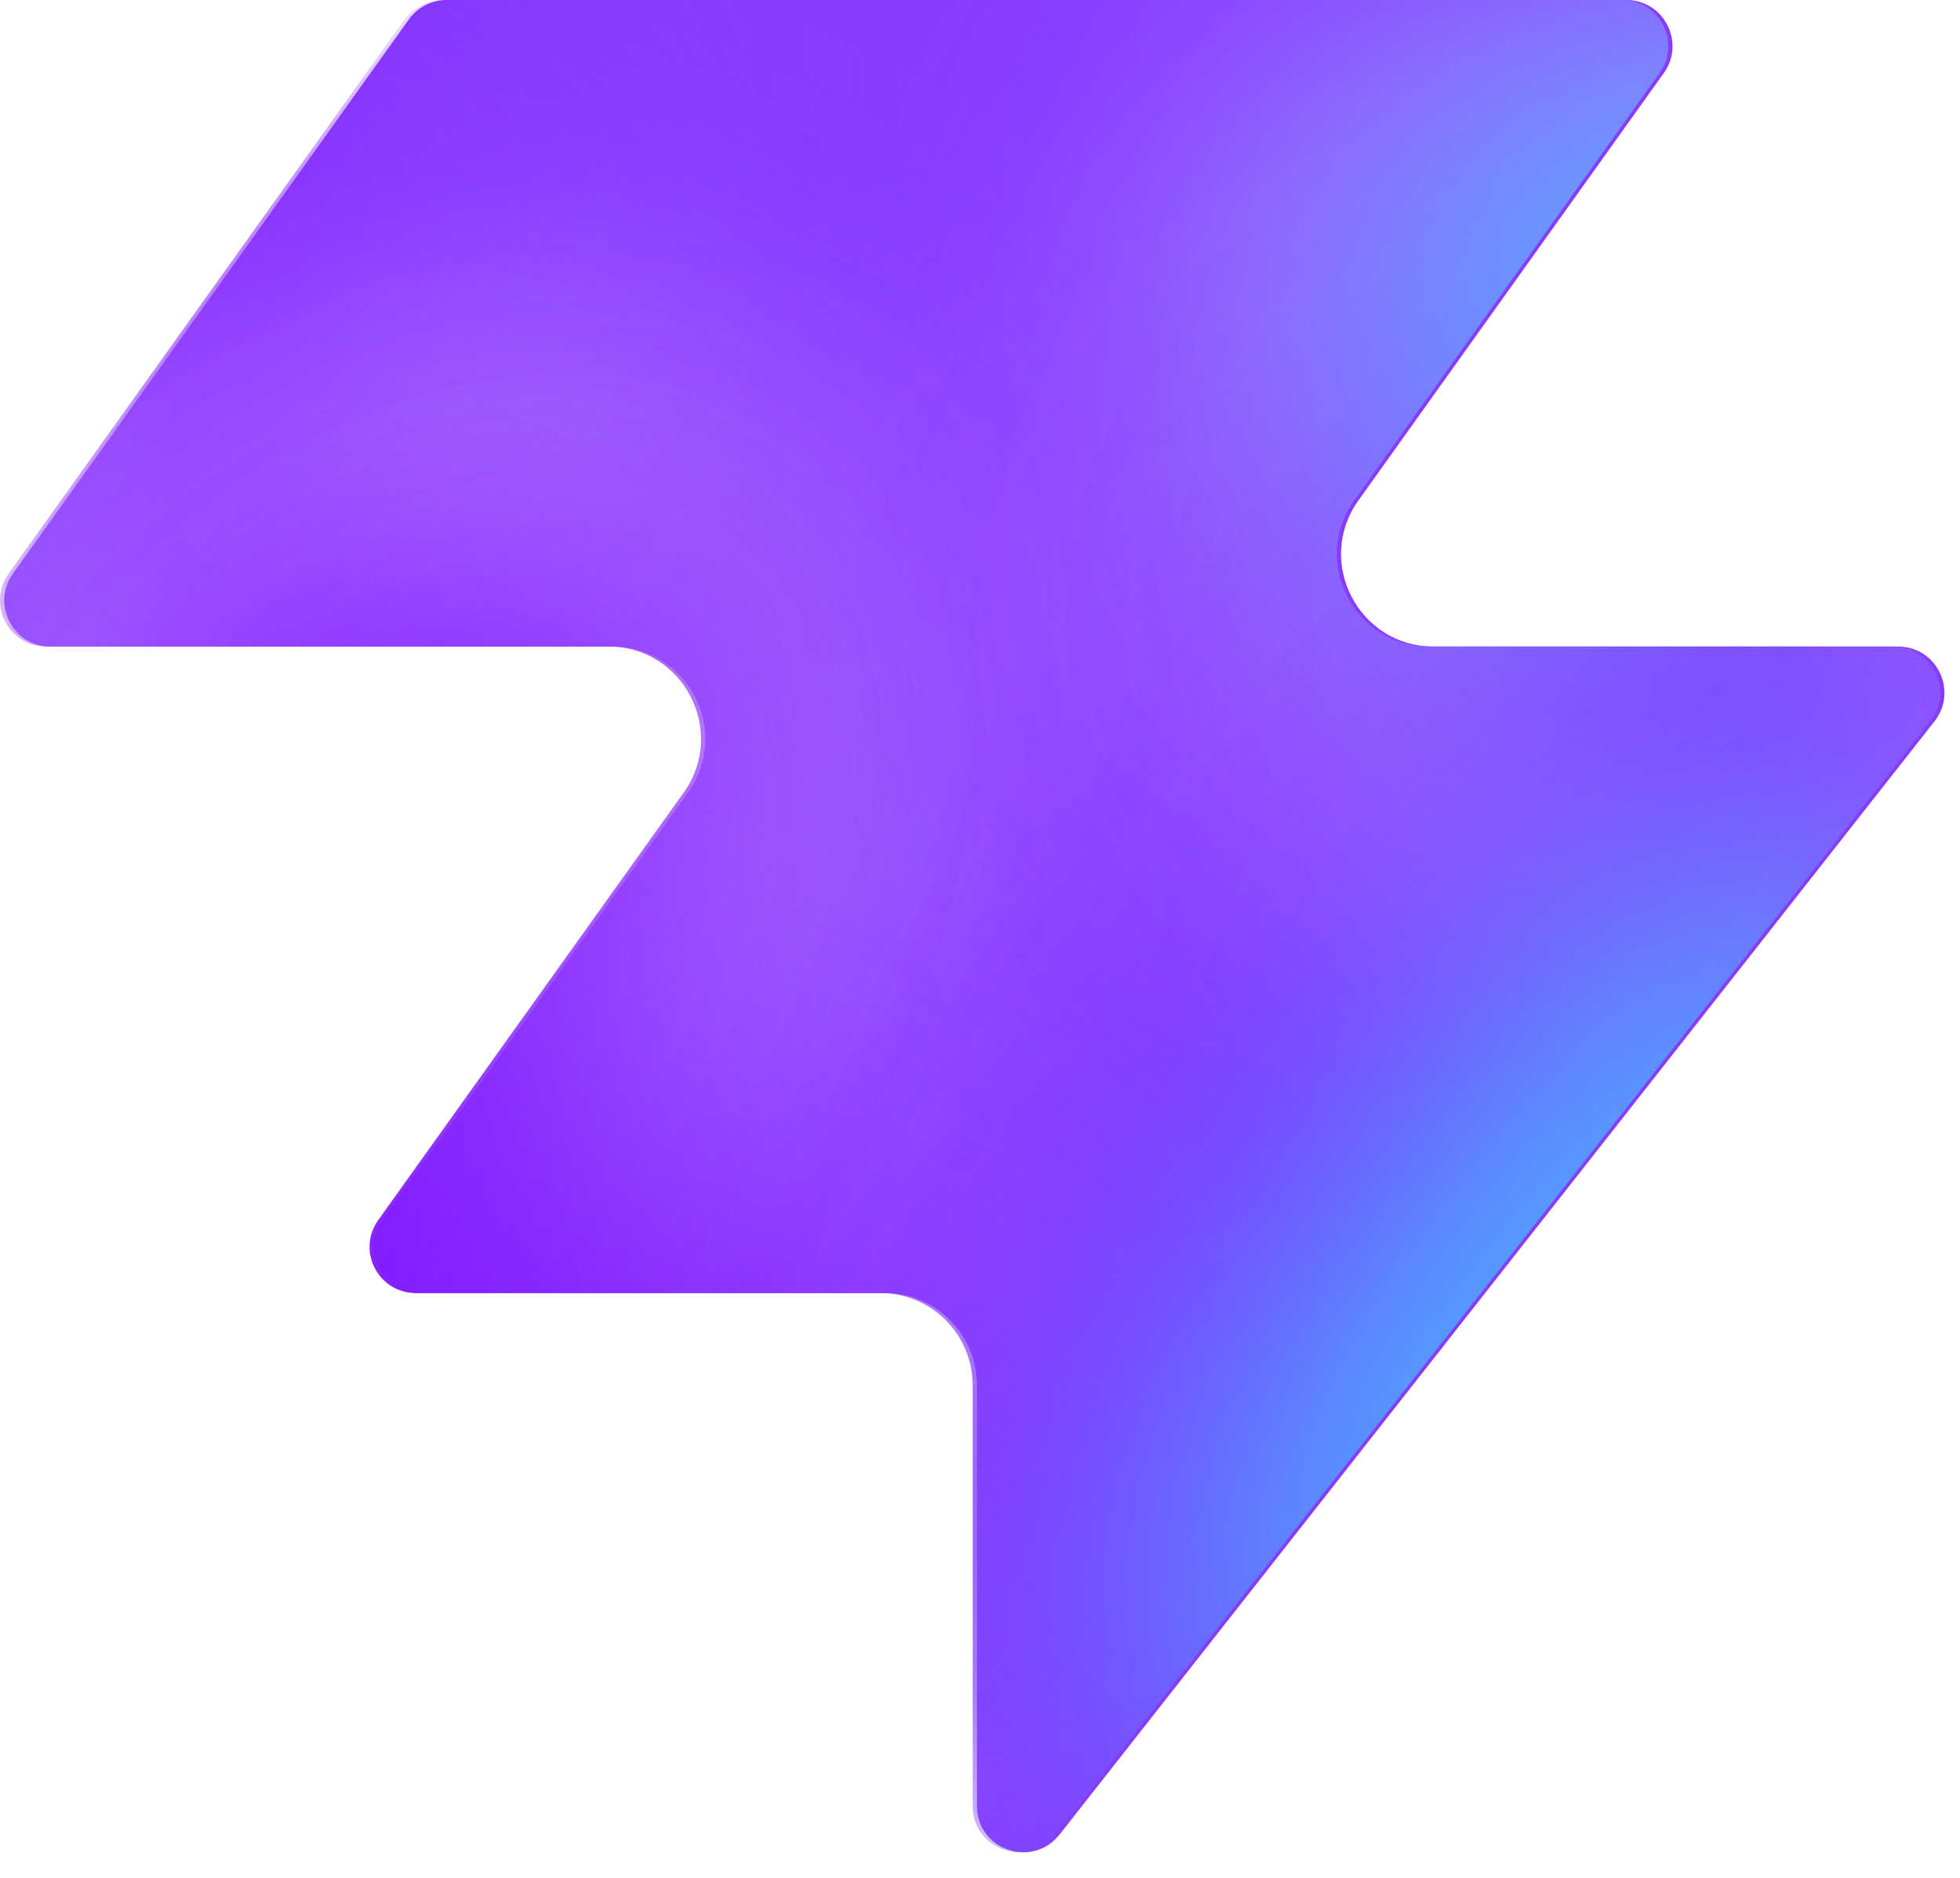
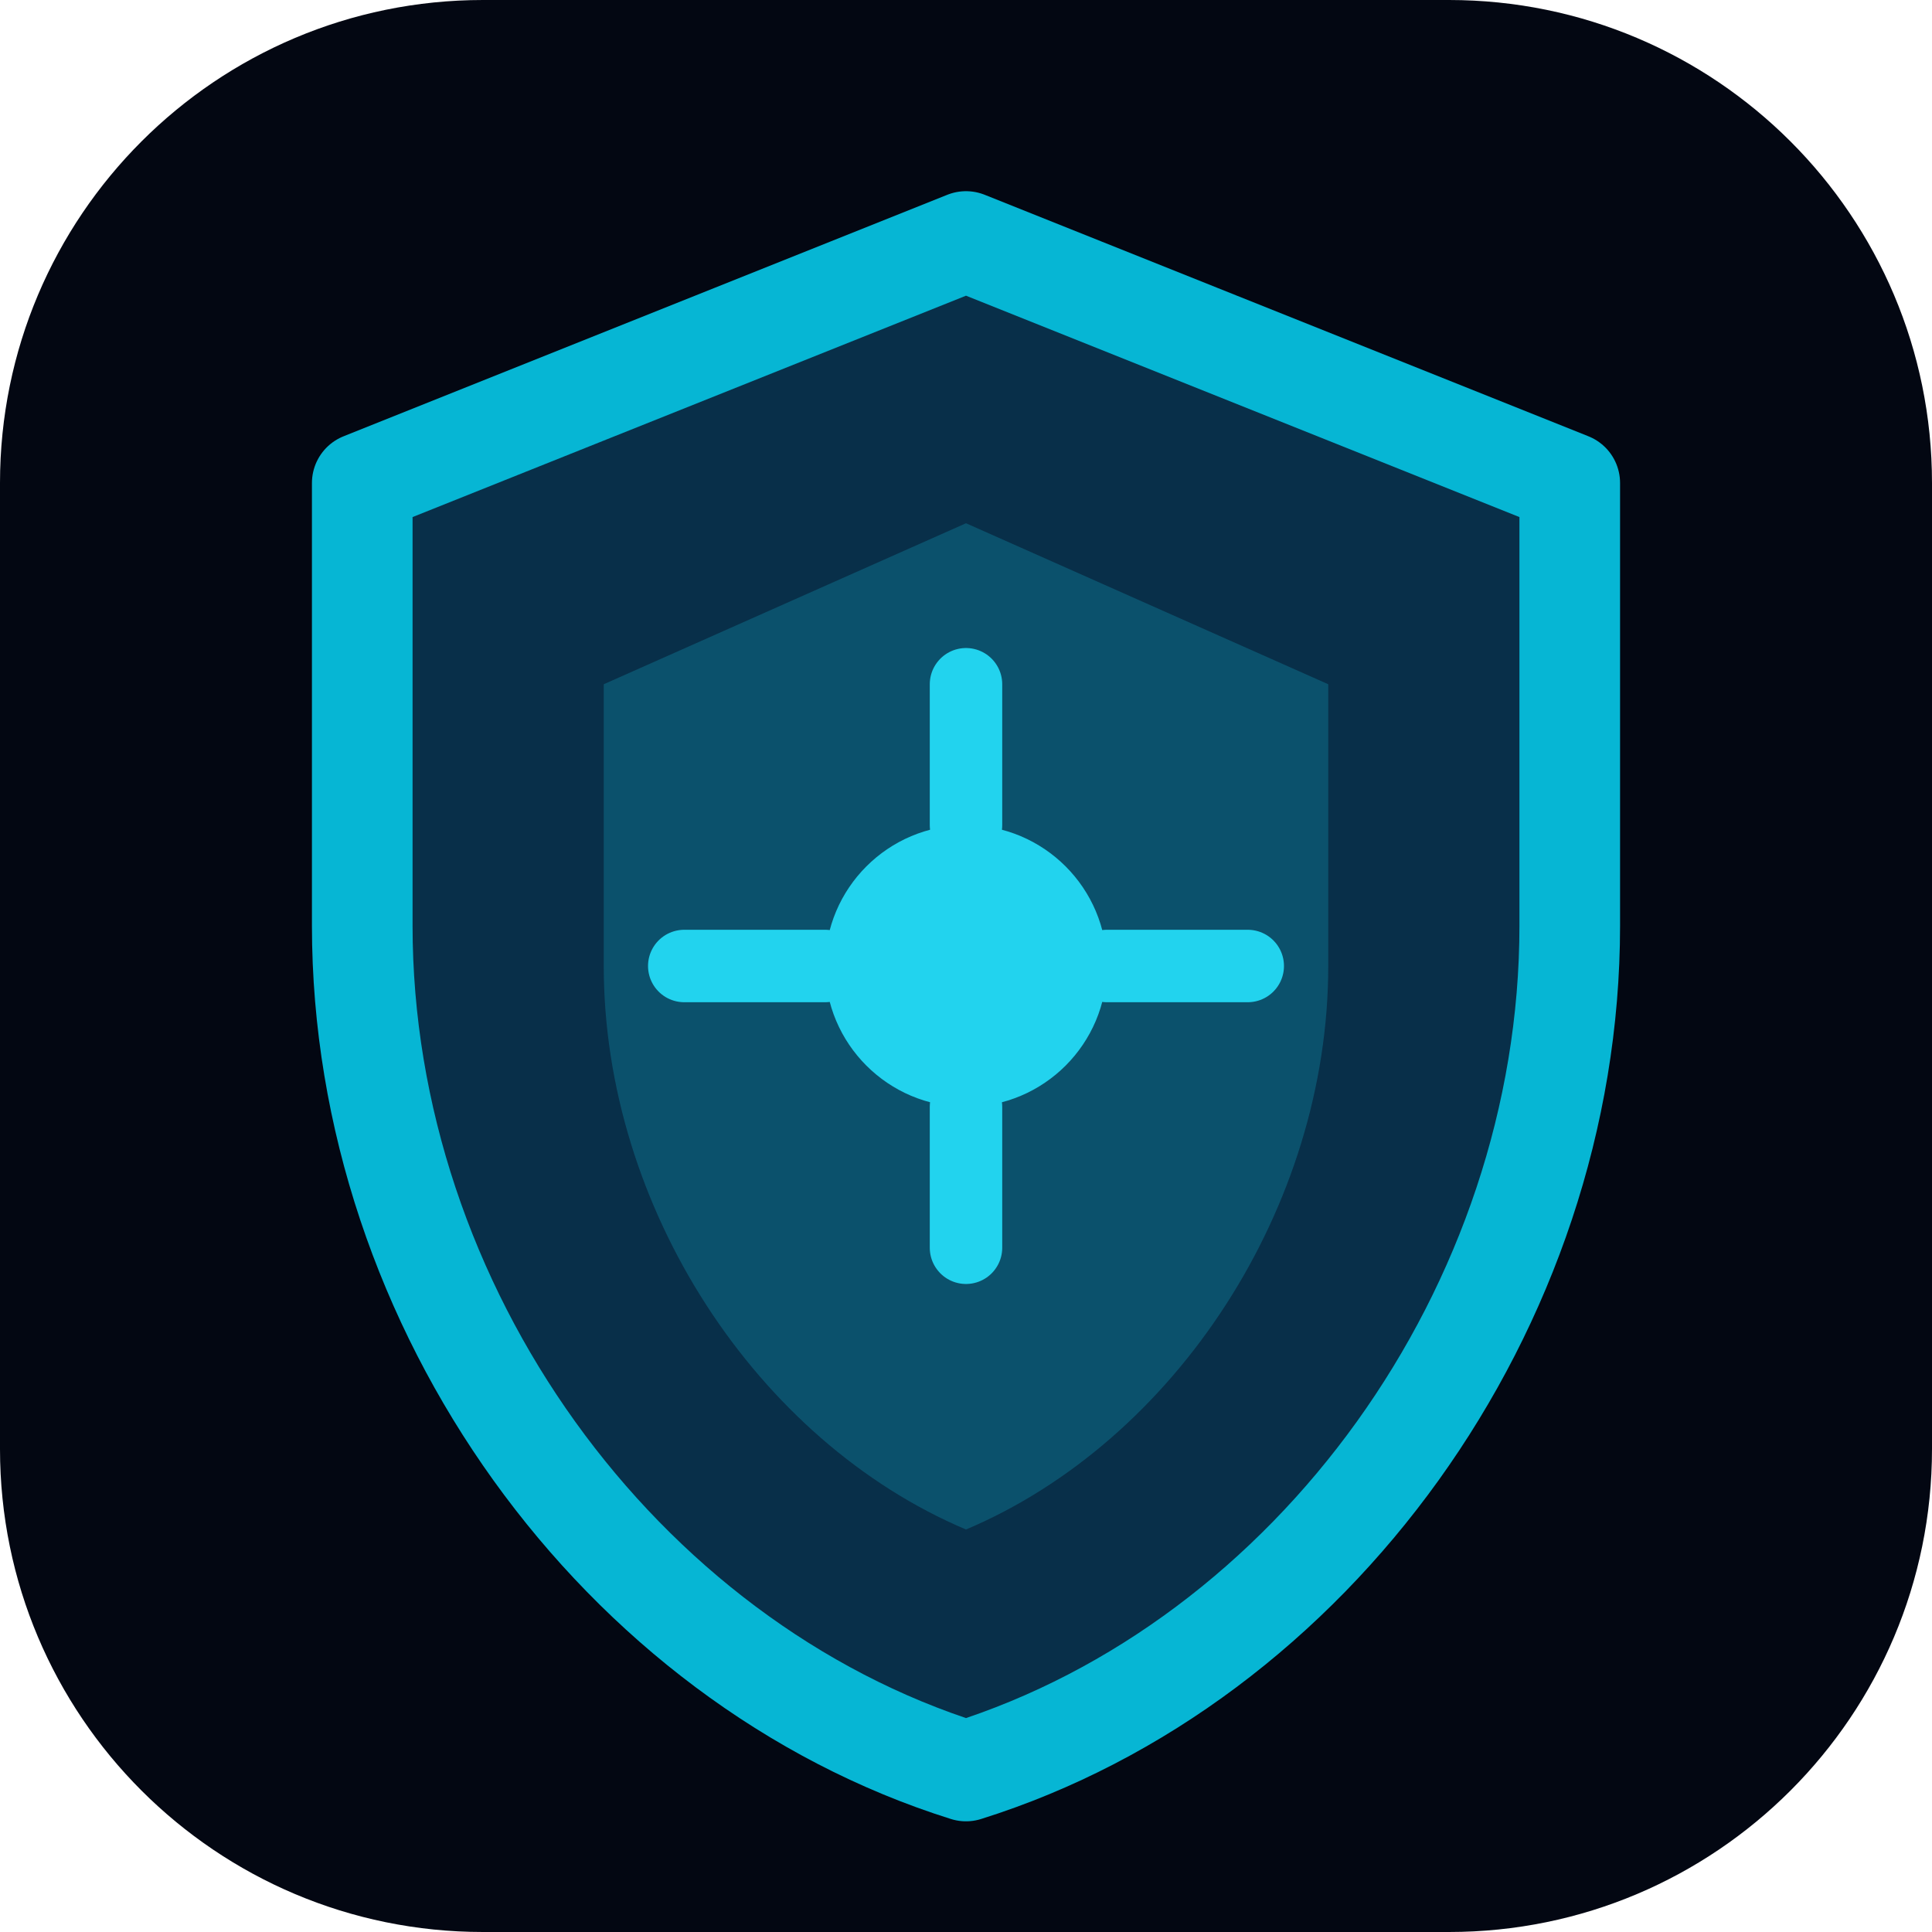
- <svg xmlns="http://www.w3.org/2000/svg" width="48" height="46" fill="none" viewBox="0 0 48 46">
-   <path fill="#863bff" d="M25.946 44.938c-.664.845-2.021.375-2.021-.698V33.937a2.26 2.26 0 0 0-2.262-2.262H10.287c-.92 0-1.456-1.04-.92-1.788l7.48-10.471c1.07-1.497 0-3.578-1.842-3.578H1.237c-.92 0-1.456-1.04-.92-1.788L10.013.474c.214-.297.556-.474.92-.474h28.894c.92 0 1.456 1.04.92 1.788l-7.48 10.471c-1.07 1.498 0 3.579 1.842 3.579h11.377c.943 0 1.473 1.088.89 1.83L25.947 44.94z" style="fill:#863bff;fill:color(display-p3 .525 .23 1);fill-opacity:1" />
-   <mask id="a" width="48" height="46" x="0" y="0" maskUnits="userSpaceOnUse" style="mask-type:alpha">
-     <path fill="#000" d="M25.842 44.938c-.664.844-2.021.375-2.021-.698V33.937a2.26 2.26 0 0 0-2.262-2.262H10.183c-.92 0-1.456-1.04-.92-1.788l7.48-10.471c1.07-1.498 0-3.579-1.842-3.579H1.133c-.92 0-1.456-1.04-.92-1.787L9.91.473c.214-.297.556-.474.92-.474h28.894c.92 0 1.456 1.04.92 1.788l-7.48 10.471c-1.07 1.498 0 3.578 1.842 3.578h11.377c.943 0 1.473 1.088.89 1.832L25.843 44.94z" style="fill:#000;fill-opacity:1" />
-   </mask>
-   <g mask="url(#a)">
-     <g filter="url(#b)">
-       <ellipse cx="5.508" cy="14.704" fill="#ede6ff" rx="5.508" ry="14.704" style="fill:#ede6ff;fill:color(display-p3 .927 .903 1);fill-opacity:1" transform="matrix(.00324 1 1 -.00324 -4.47 31.516)" />
-     </g>
-     <g filter="url(#c)">
-       <ellipse cx="10.399" cy="29.851" fill="#ede6ff" rx="10.399" ry="29.851" style="fill:#ede6ff;fill:color(display-p3 .927 .903 1);fill-opacity:1" transform="matrix(.00324 1 1 -.00324 -39.328 7.883)" />
-     </g>
-     <g filter="url(#d)">
-       <ellipse cx="5.508" cy="30.487" fill="#7e14ff" rx="5.508" ry="30.487" style="fill:#7e14ff;fill:color(display-p3 .492 .077 1);fill-opacity:1" transform="rotate(89.814 -25.913 -14.639)scale(1 -1)" />
-     </g>
-     <g filter="url(#e)">
-       <ellipse cx="5.508" cy="30.599" fill="#7e14ff" rx="5.508" ry="30.599" style="fill:#7e14ff;fill:color(display-p3 .492 .077 1);fill-opacity:1" transform="rotate(89.814 -32.644 -3.334)scale(1 -1)" />
-     </g>
-     <g filter="url(#f)">
-       <ellipse cx="5.508" cy="30.599" fill="#7e14ff" rx="5.508" ry="30.599" style="fill:#7e14ff;fill:color(display-p3 .492 .077 1);fill-opacity:1" transform="matrix(.00324 1 1 -.00324 -34.34 30.47)" />
-     </g>
-     <g filter="url(#g)">
-       <ellipse cx="14.072" cy="22.078" fill="#ede6ff" rx="14.072" ry="22.078" style="fill:#ede6ff;fill:color(display-p3 .927 .903 1);fill-opacity:1" transform="rotate(93.35 24.506 48.493)scale(-1 1)" />
-     </g>
-     <g filter="url(#h)">
-       <ellipse cx="3.47" cy="21.501" fill="#7e14ff" rx="3.47" ry="21.501" style="fill:#7e14ff;fill:color(display-p3 .492 .077 1);fill-opacity:1" transform="rotate(89.009 28.708 47.59)scale(-1 1)" />
-     </g>
-     <g filter="url(#i)">
-       <ellipse cx="3.47" cy="21.501" fill="#7e14ff" rx="3.47" ry="21.501" style="fill:#7e14ff;fill:color(display-p3 .492 .077 1);fill-opacity:1" transform="rotate(89.009 28.708 47.59)scale(-1 1)" />
-     </g>
-     <g filter="url(#j)">
-       <ellipse cx=".387" cy="8.972" fill="#7e14ff" rx="4.407" ry="29.108" style="fill:#7e14ff;fill:color(display-p3 .492 .077 1);fill-opacity:1" transform="rotate(39.51 .387 8.972)" />
-     </g>
-     <g filter="url(#k)">
-       <ellipse cx="47.523" cy="-6.092" fill="#7e14ff" rx="4.407" ry="29.108" style="fill:#7e14ff;fill:color(display-p3 .492 .077 1);fill-opacity:1" transform="rotate(37.892 47.523 -6.092)" />
-     </g>
-     <g filter="url(#l)">
-       <ellipse cx="41.412" cy="6.333" fill="#47bfff" rx="5.971" ry="9.665" style="fill:#47bfff;fill:color(display-p3 .28 .748 1);fill-opacity:1" transform="rotate(37.892 41.412 6.333)" />
-     </g>
-     <g filter="url(#m)">
-       <ellipse cx="-1.879" cy="38.332" fill="#7e14ff" rx="4.407" ry="29.108" style="fill:#7e14ff;fill:color(display-p3 .492 .077 1);fill-opacity:1" transform="rotate(37.892 -1.88 38.332)" />
-     </g>
-     <g filter="url(#n)">
-       <ellipse cx="-1.879" cy="38.332" fill="#7e14ff" rx="4.407" ry="29.108" style="fill:#7e14ff;fill:color(display-p3 .492 .077 1);fill-opacity:1" transform="rotate(37.892 -1.88 38.332)" />
-     </g>
-     <g filter="url(#o)">
-       <ellipse cx="35.651" cy="29.907" fill="#7e14ff" rx="4.407" ry="29.108" style="fill:#7e14ff;fill:color(display-p3 .492 .077 1);fill-opacity:1" transform="rotate(37.892 35.651 29.907)" />
-     </g>
-     <g filter="url(#p)">
-       <ellipse cx="38.418" cy="32.4" fill="#47bfff" rx="5.971" ry="15.297" style="fill:#47bfff;fill:color(display-p3 .28 .748 1);fill-opacity:1" transform="rotate(37.892 38.418 32.4)" />
-     </g>
-   </g>
-   <defs>
-     <filter id="b" width="60.045" height="41.654" x="-19.77" y="16.149" color-interpolation-filters="sRGB" filterUnits="userSpaceOnUse">
-       <feFlood flood-opacity="0" result="BackgroundImageFix" />
-       <feBlend in="SourceGraphic" in2="BackgroundImageFix" result="shape" />
-       <feGaussianBlur result="effect1_foregroundBlur_2002_17158" stdDeviation="7.659" />
-     </filter>
-     <filter id="c" width="90.34" height="51.437" x="-54.613" y="-7.533" color-interpolation-filters="sRGB" filterUnits="userSpaceOnUse">
-       <feFlood flood-opacity="0" result="BackgroundImageFix" />
-       <feBlend in="SourceGraphic" in2="BackgroundImageFix" result="shape" />
-       <feGaussianBlur result="effect1_foregroundBlur_2002_17158" stdDeviation="7.659" />
-     </filter>
-     <filter id="d" width="79.355" height="29.4" x="-49.64" y="2.03" color-interpolation-filters="sRGB" filterUnits="userSpaceOnUse">
-       <feFlood flood-opacity="0" result="BackgroundImageFix" />
-       <feBlend in="SourceGraphic" in2="BackgroundImageFix" result="shape" />
-       <feGaussianBlur result="effect1_foregroundBlur_2002_17158" stdDeviation="4.596" />
-     </filter>
-     <filter id="e" width="79.579" height="29.4" x="-45.045" y="20.029" color-interpolation-filters="sRGB" filterUnits="userSpaceOnUse">
-       <feFlood flood-opacity="0" result="BackgroundImageFix" />
-       <feBlend in="SourceGraphic" in2="BackgroundImageFix" result="shape" />
-       <feGaussianBlur result="effect1_foregroundBlur_2002_17158" stdDeviation="4.596" />
-     </filter>
-     <filter id="f" width="79.579" height="29.4" x="-43.513" y="21.178" color-interpolation-filters="sRGB" filterUnits="userSpaceOnUse">
-       <feFlood flood-opacity="0" result="BackgroundImageFix" />
-       <feBlend in="SourceGraphic" in2="BackgroundImageFix" result="shape" />
-       <feGaussianBlur result="effect1_foregroundBlur_2002_17158" stdDeviation="4.596" />
-     </filter>
-     <filter id="g" width="74.749" height="58.852" x="15.756" y="-17.901" color-interpolation-filters="sRGB" filterUnits="userSpaceOnUse">
-       <feFlood flood-opacity="0" result="BackgroundImageFix" />
-       <feBlend in="SourceGraphic" in2="BackgroundImageFix" result="shape" />
-       <feGaussianBlur result="effect1_foregroundBlur_2002_17158" stdDeviation="7.659" />
-     </filter>
-     <filter id="h" width="61.377" height="25.362" x="23.548" y="2.284" color-interpolation-filters="sRGB" filterUnits="userSpaceOnUse">
-       <feFlood flood-opacity="0" result="BackgroundImageFix" />
-       <feBlend in="SourceGraphic" in2="BackgroundImageFix" result="shape" />
-       <feGaussianBlur result="effect1_foregroundBlur_2002_17158" stdDeviation="4.596" />
-     </filter>
-     <filter id="i" width="61.377" height="25.362" x="23.548" y="2.284" color-interpolation-filters="sRGB" filterUnits="userSpaceOnUse">
-       <feFlood flood-opacity="0" result="BackgroundImageFix" />
-       <feBlend in="SourceGraphic" in2="BackgroundImageFix" result="shape" />
-       <feGaussianBlur result="effect1_foregroundBlur_2002_17158" stdDeviation="4.596" />
-     </filter>
-     <filter id="j" width="56.045" height="63.649" x="-27.636" y="-22.853" color-interpolation-filters="sRGB" filterUnits="userSpaceOnUse">
-       <feFlood flood-opacity="0" result="BackgroundImageFix" />
-       <feBlend in="SourceGraphic" in2="BackgroundImageFix" result="shape" />
-       <feGaussianBlur result="effect1_foregroundBlur_2002_17158" stdDeviation="4.596" />
-     </filter>
-     <filter id="k" width="54.814" height="64.646" x="20.116" y="-38.415" color-interpolation-filters="sRGB" filterUnits="userSpaceOnUse">
-       <feFlood flood-opacity="0" result="BackgroundImageFix" />
-       <feBlend in="SourceGraphic" in2="BackgroundImageFix" result="shape" />
-       <feGaussianBlur result="effect1_foregroundBlur_2002_17158" stdDeviation="4.596" />
-     </filter>
-     <filter id="l" width="33.541" height="35.313" x="24.641" y="-11.323" color-interpolation-filters="sRGB" filterUnits="userSpaceOnUse">
-       <feFlood flood-opacity="0" result="BackgroundImageFix" />
-       <feBlend in="SourceGraphic" in2="BackgroundImageFix" result="shape" />
-       <feGaussianBlur result="effect1_foregroundBlur_2002_17158" stdDeviation="4.596" />
-     </filter>
-     <filter id="m" width="54.814" height="64.646" x="-29.286" y="6.009" color-interpolation-filters="sRGB" filterUnits="userSpaceOnUse">
-       <feFlood flood-opacity="0" result="BackgroundImageFix" />
-       <feBlend in="SourceGraphic" in2="BackgroundImageFix" result="shape" />
-       <feGaussianBlur result="effect1_foregroundBlur_2002_17158" stdDeviation="4.596" />
-     </filter>
-     <filter id="n" width="54.814" height="64.646" x="-29.286" y="6.009" color-interpolation-filters="sRGB" filterUnits="userSpaceOnUse">
-       <feFlood flood-opacity="0" result="BackgroundImageFix" />
-       <feBlend in="SourceGraphic" in2="BackgroundImageFix" result="shape" />
-       <feGaussianBlur result="effect1_foregroundBlur_2002_17158" stdDeviation="4.596" />
-     </filter>
-     <filter id="o" width="54.814" height="64.646" x="8.244" y="-2.416" color-interpolation-filters="sRGB" filterUnits="userSpaceOnUse">
-       <feFlood flood-opacity="0" result="BackgroundImageFix" />
-       <feBlend in="SourceGraphic" in2="BackgroundImageFix" result="shape" />
-       <feGaussianBlur result="effect1_foregroundBlur_2002_17158" stdDeviation="4.596" />
-     </filter>
-     <filter id="p" width="39.409" height="43.623" x="18.713" y="10.588" color-interpolation-filters="sRGB" filterUnits="userSpaceOnUse">
-       <feFlood flood-opacity="0" result="BackgroundImageFix" />
-       <feBlend in="SourceGraphic" in2="BackgroundImageFix" result="shape" />
-       <feGaussianBlur result="effect1_foregroundBlur_2002_17158" stdDeviation="4.596" />
-     </filter>
-   </defs>
+ <svg xmlns="http://www.w3.org/2000/svg" viewBox="0 0 48 48" fill="none">
+   <rect width="48" height="48" rx="12" fill="#030712" />
+   <path d="M24 6L9 12V23C9 32.5 15.4 41.3 24 44C32.6 41.3 39 32.5 39 23V12L24 6Z" fill="#082f49" stroke="#06b6d4" stroke-width="2.5" stroke-linejoin="round" />
+   <path d="M24 13L15 17V24C15 30 18.8 35.8 24 38C29.2 35.8 33 30 33 24V17L24 13Z" fill="#0e7490" fill-opacity="0.5" />
+   <circle cx="24" cy="24" r="3.5" fill="#22d3ee" />
+   <path d="M24 17V20.5M24 27.5V31M17 24H20.5M27.5 24H31" stroke="#22d3ee" stroke-width="1.8" stroke-linecap="round" />
</svg>
